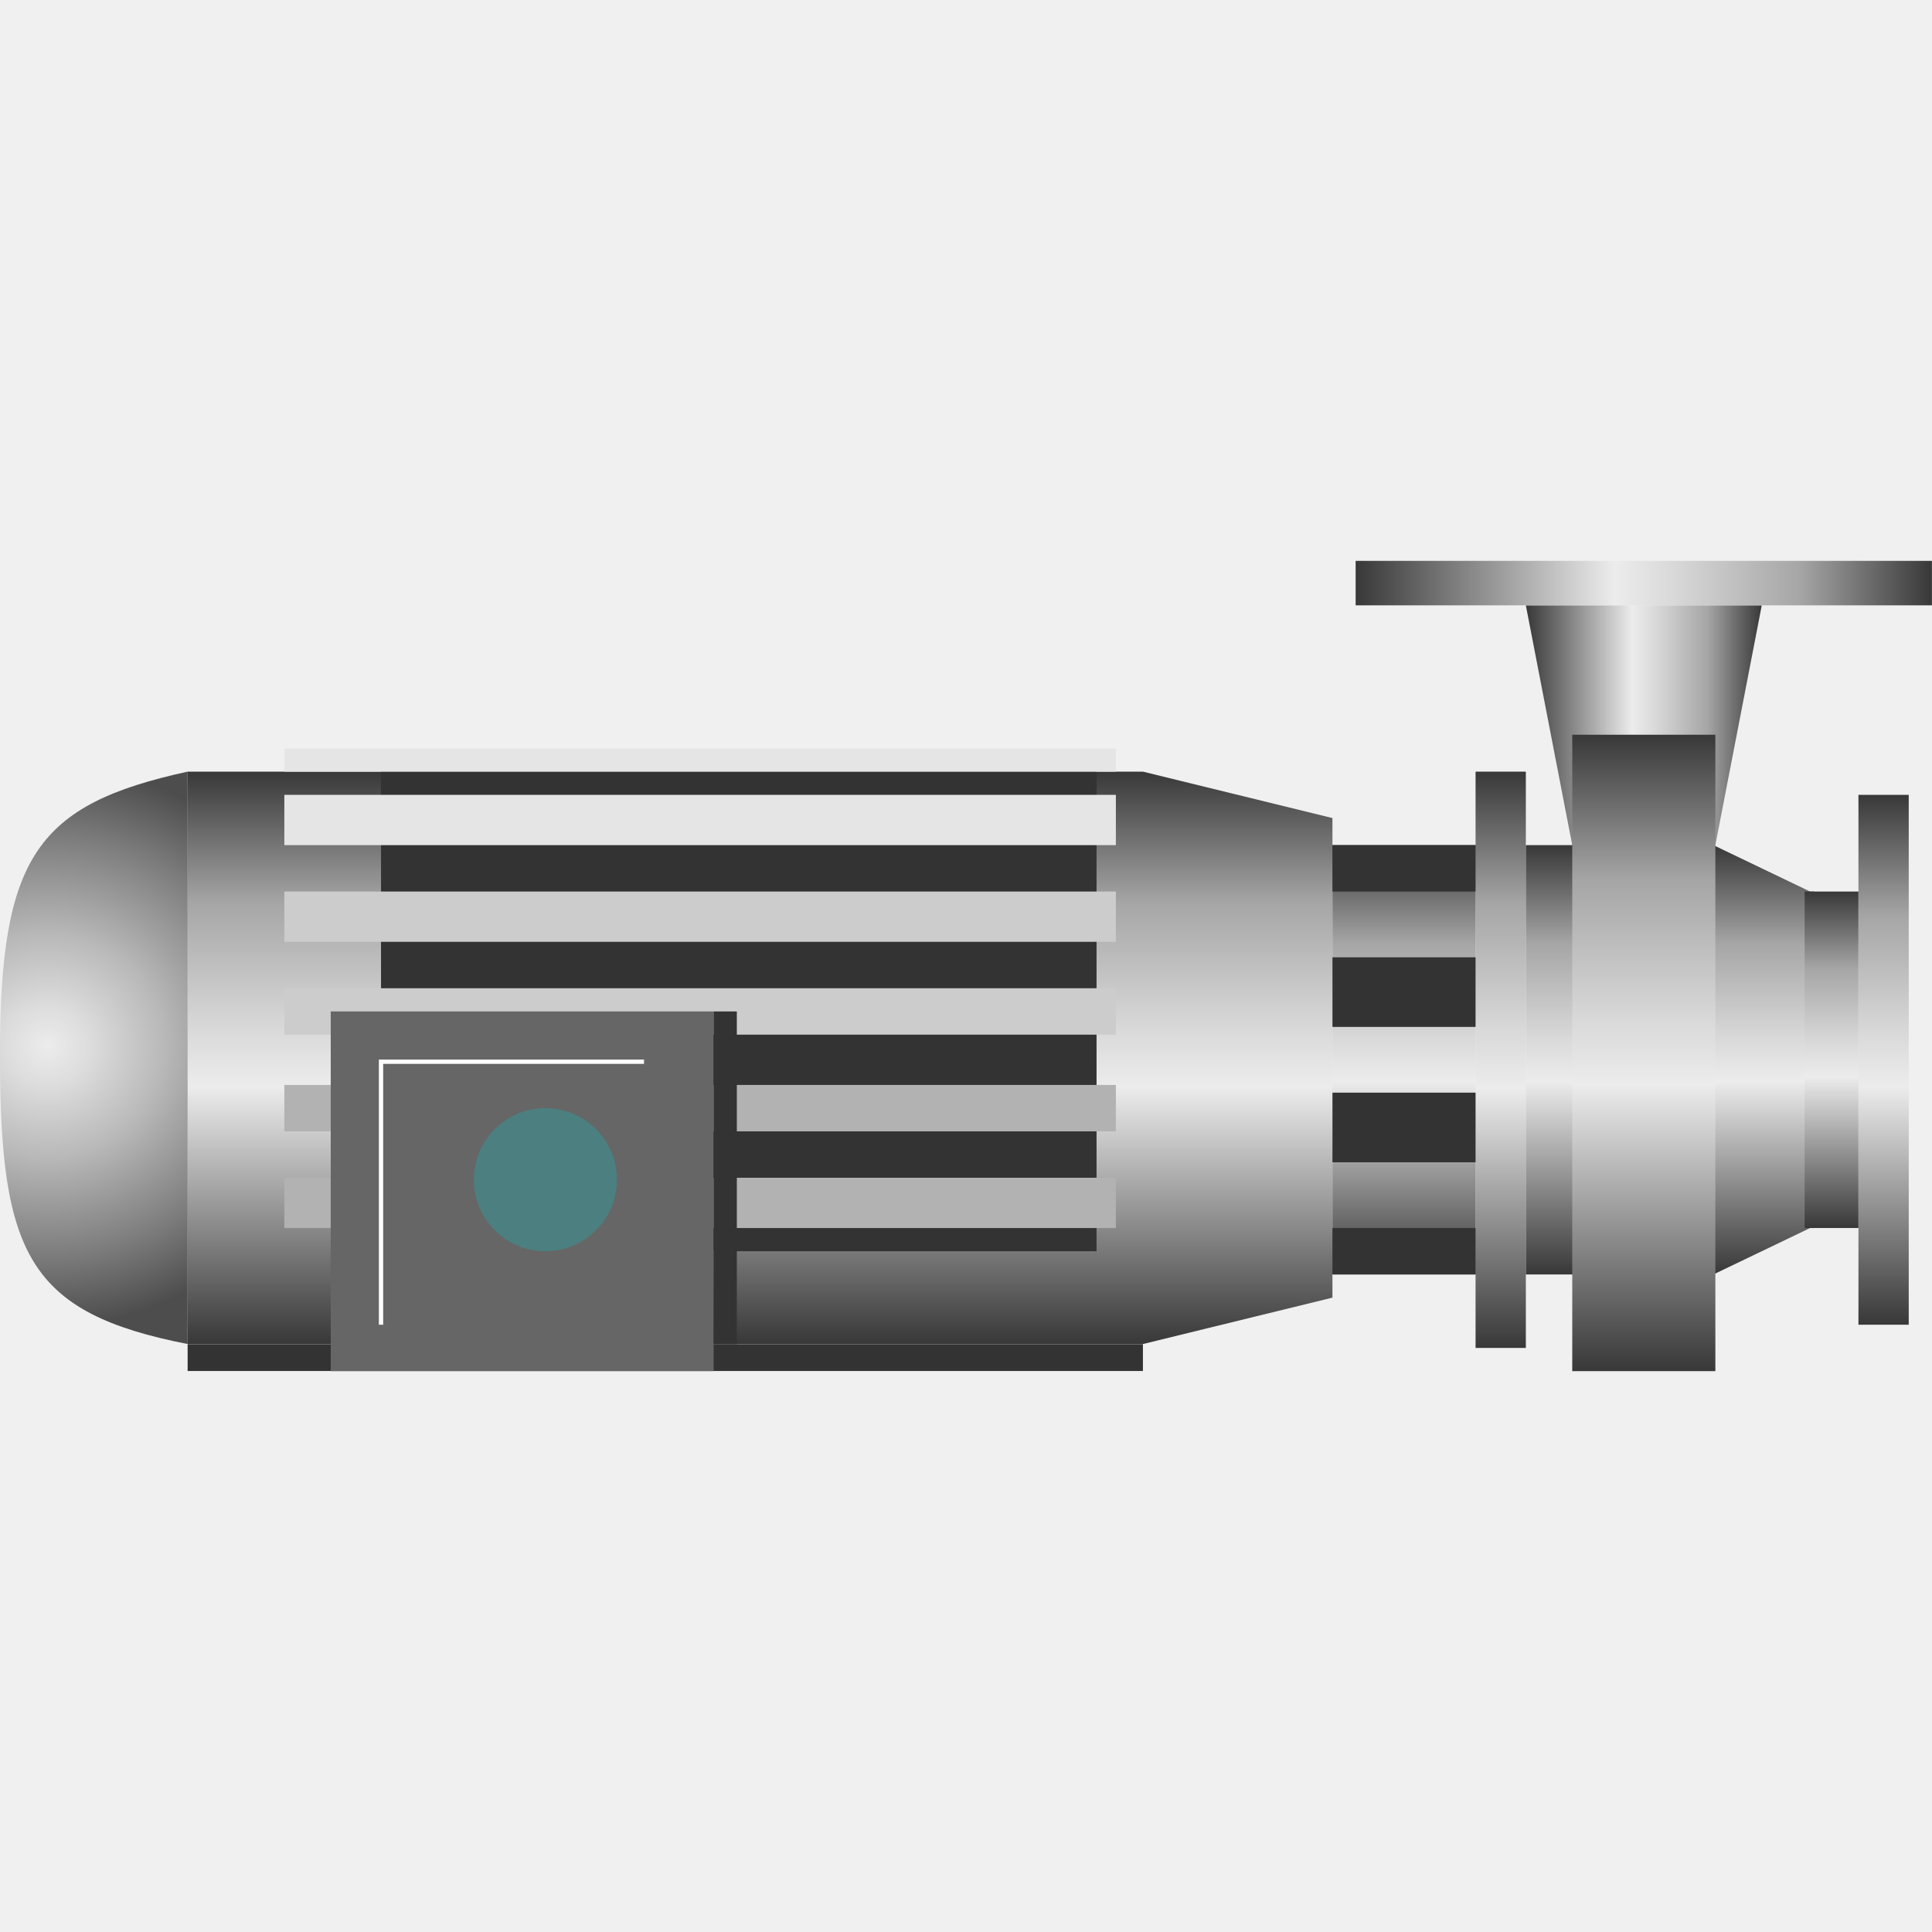
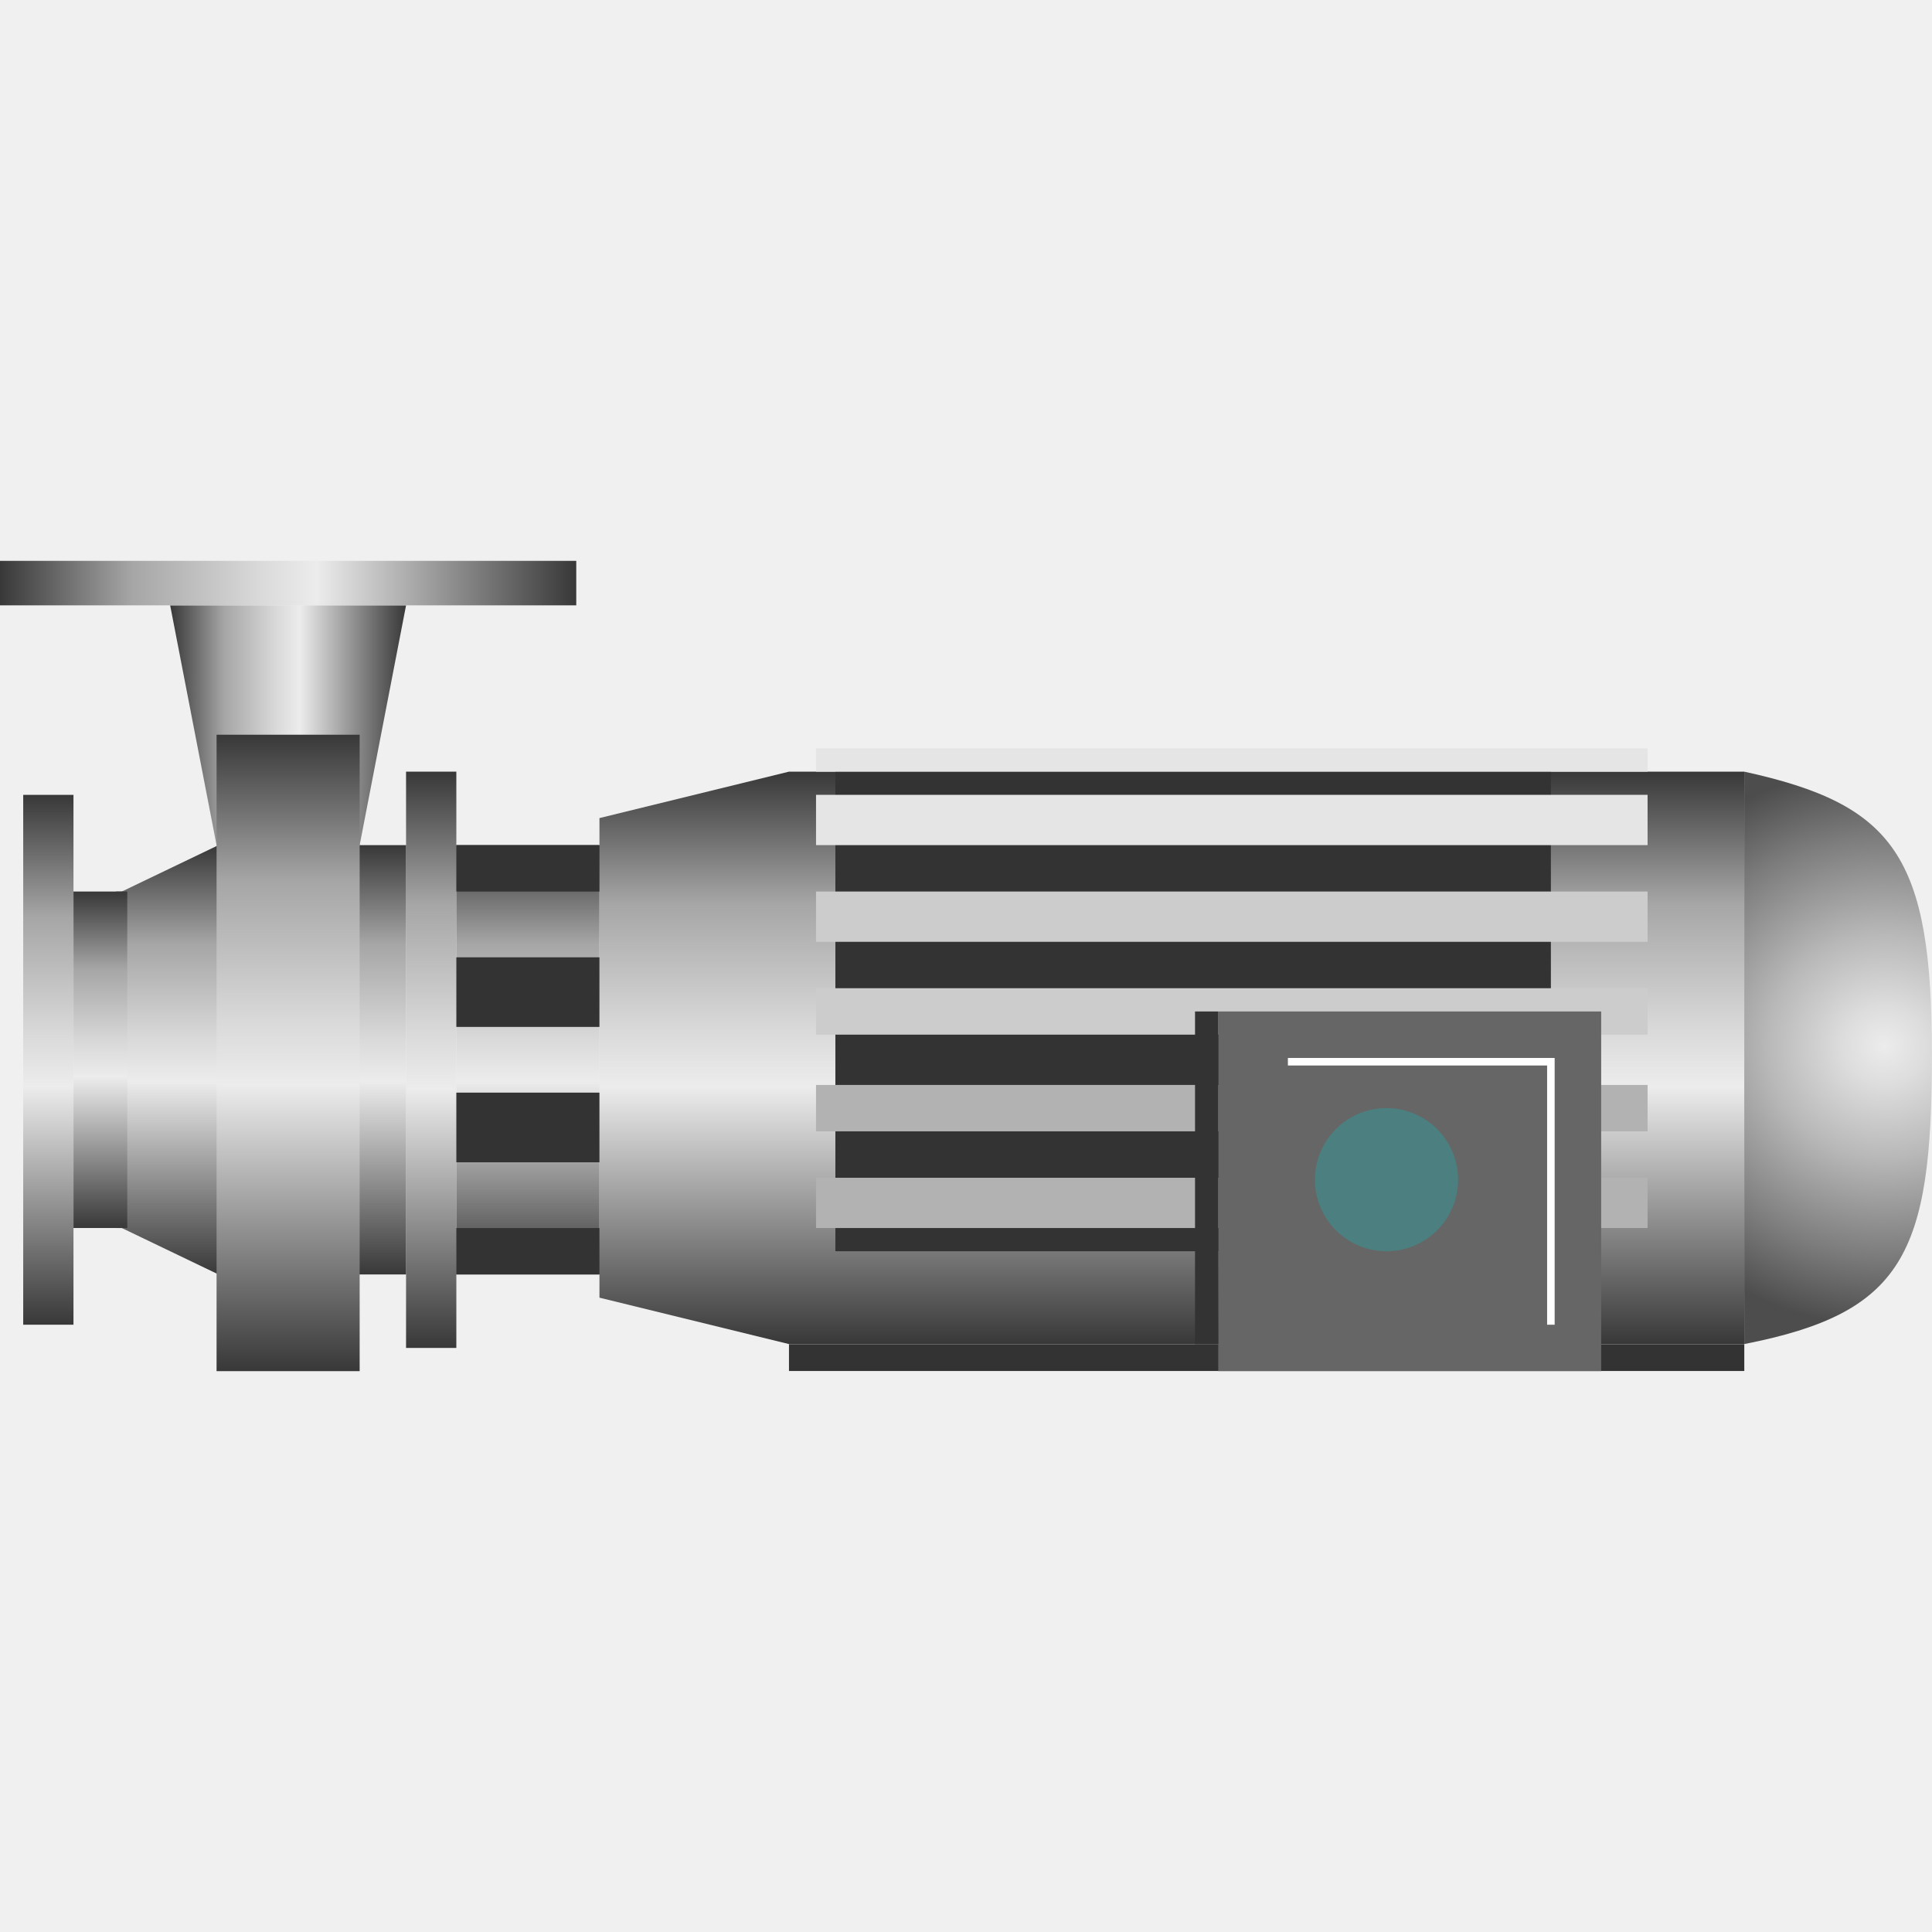
- <svg xmlns="http://www.w3.org/2000/svg" version="1.1" width="64px" height="64px" viewBox="0 0 112.5 47.182" enable-background="new 0 0 112.5 47.182" xml:space="preserve">
+ <svg xmlns="http://www.w3.org/2000/svg" version="1.1" id="Layer_1" x="0px" y="0px" width="64px" height="64px" viewBox="0 0 64 64" enable-background="new 0 0 64 64" xml:space="preserve">
  <g id="Group_SuctionFlange">
-     <linearGradient id="SVGID_1_" gradientUnits="userSpaceOnUse" x1="109.681" y1="44.48" x2="109.681" y2="13.626">
+     <linearGradient id="SVGID_1_" gradientUnits="userSpaceOnUse" x1="572.941" y1="-600.946" x2="572.941" y2="-570.092" gradientTransform="matrix(-0.5689 0 0 -0.5689 327.5415 -297.9875)">
      <stop offset="0" style="stop-color:#383838" />
      <stop offset="0.45" style="stop-color:#ECECEC" />
      <stop offset="0.55" style="stop-color:#D9D9D9" />
      <stop offset="0.76" style="stop-color:#A8A8A8" />
      <stop offset="0.77" style="stop-color:#A6A6A6" />
      <stop offset="1" style="stop-color:#383838" />
    </linearGradient>
-     <path fill="url(#SVGID_1_)" d="M108.217,13.625h2.928v30.854h-2.928V13.625" />
+     <path fill="url(#SVGID_1_)" d="M2.434,26.331v17.552H0.769V26.331H2.434" />
  </g>
  <g id="Group_PumpBody">
-     <linearGradient id="SVGID_2_" gradientUnits="userSpaceOnUse" x1="87.386" y1="45.831" x2="87.386" y2="12.274">
+     <linearGradient id="SVGID_2_" gradientUnits="userSpaceOnUse" x1="550.646" y1="-602.298" x2="550.646" y2="-568.742" gradientTransform="matrix(-0.5689 0 0 -0.5689 327.5415 -297.9875)">
      <stop offset="0" style="stop-color:#383838" />
      <stop offset="0.45" style="stop-color:#ECECEC" />
      <stop offset="0.55" style="stop-color:#D9D9D9" />
      <stop offset="0.76" style="stop-color:#A8A8A8" />
      <stop offset="0.77" style="stop-color:#A6A6A6" />
      <stop offset="1" style="stop-color:#383838" />
    </linearGradient>
-     <path fill="url(#SVGID_2_)" d="M85.922,12.274h2.928v33.557h-2.928V12.274" />
-     <linearGradient id="SVGID_3_" gradientUnits="userSpaceOnUse" x1="44.258" y1="45.605" x2="44.258" y2="12.274">
+     <path fill="url(#SVGID_2_)" d="M15.117,25.562v19.09h-1.666v-19.09H15.117" />
+     <linearGradient id="SVGID_3_" gradientUnits="userSpaceOnUse" x1="507.518" y1="-602.072" x2="507.518" y2="-568.742" gradientTransform="matrix(-0.5689 0 0 -0.5689 327.5415 -297.9875)">
      <stop offset="0" style="stop-color:#383838" />
      <stop offset="0.45" style="stop-color:#ECECEC" />
      <stop offset="0.55" style="stop-color:#D9D9D9" />
      <stop offset="0.76" style="stop-color:#A8A8A8" />
      <stop offset="0.77" style="stop-color:#A6A6A6" />
      <stop offset="1" style="stop-color:#383838" />
    </linearGradient>
-     <path fill="url(#SVGID_3_)" d="M10.926,45.604h55.626l11.036-2.702V14.977l-11.036-2.703H10.926V45.604z" />
-     <path fill="#333333" d="M10.926,45.612h55.626v1.562H10.926V45.612z" />
-     <radialGradient id="SVGID_4_" cx="-4.28" cy="55.684" r="5.307" gradientTransform="matrix(0 -3.069 3.2232 0 -176.714 15.116)" gradientUnits="userSpaceOnUse">
+     <path fill="url(#SVGID_3_)" d="M57.781,25.562H26.136L19.858,27.1v15.887l6.277,1.537h31.646V25.562z" />
+     <path fill="#333333" d="M57.781,45.416H26.136v-0.889h31.646V45.416z" />
+     <radialGradient id="SVGID_4_" cx="-229.98" cy="-122.34" r="5.307" gradientTransform="matrix(7.838586e-011 -1.7459 1.8336 8.232431e-011 286.7518 -366.8739)" gradientUnits="userSpaceOnUse">
      <stop offset="0" style="stop-color:#ECECEC" />
      <stop offset="0.14" style="stop-color:#DDDDDD" />
      <stop offset="0.4" style="stop-color:#B8B8B8" />
      <stop offset="0.75" style="stop-color:#7C7C7C" />
      <stop offset="1" style="stop-color:#4D4D4D" />
    </radialGradient>
-     <path fill="url(#SVGID_4_)" d="M10.926,45.604c-9.259-1.815-10.928-5.22-10.928-16.838c0-11.575,2.169-14.575,10.928-16.493" />
-     <linearGradient id="SVGID_5_" gradientUnits="userSpaceOnUse" x1="81.756" y1="41.552" x2="81.756" y2="16.553">
+     <path fill="url(#SVGID_4_)" d="M57.781,25.562c4.982,1.091,6.217,2.798,6.217,9.382c0,6.609-0.949,8.547-6.217,9.58" />
+     <linearGradient id="SVGID_5_" gradientUnits="userSpaceOnUse" x1="545.017" y1="-598.019" x2="545.017" y2="-573.02" gradientTransform="matrix(-0.5689 0 0 -0.5689 327.5415 -297.9875)">
      <stop offset="0" style="stop-color:#383838" />
      <stop offset="0.45" style="stop-color:#ECECEC" />
      <stop offset="0.55" style="stop-color:#D9D9D9" />
      <stop offset="0.76" style="stop-color:#A8A8A8" />
      <stop offset="0.77" style="stop-color:#A6A6A6" />
      <stop offset="1" style="stop-color:#383838" />
    </linearGradient>
-     <path fill="url(#SVGID_5_)" d="M77.589,16.553h8.333v24.999h-8.333V16.553z" />
+     <path fill="url(#SVGID_5_)" d="M19.857,42.218h-4.74V27.996h4.74V42.218z" />
  </g>
  <g id="Group_Heat_Sink_Shade">
-     <path fill="#333333" d="M22.187,12.274h41.665V40.2H22.187V12.274z" />
-     <path fill="#333333" d="M77.589,38.849h8.333v2.703h-8.333V38.849z" />
-     <path fill="#333333" d="M77.589,30.966h8.333v4.055h-8.333V30.966z" />
-     <path fill="#333333" d="M77.589,23.084h8.333v4.054h-8.333V23.084z" />
-     <path fill="#333333" d="M77.589,16.553h8.333v2.703h-8.333V16.553z" />
+     <path fill="#333333" d="M51.375,41.449H27.673V25.562h23.702V41.449z" />
+     <path fill="#333333" d="M19.857,42.218h-4.74V40.68h4.74V42.218z" />
+     <path fill="#333333" d="M19.857,38.502h-4.74v-2.307h4.74V38.502z" />
+     <path fill="#333333" d="M19.857,34.018h-4.74v-2.306h4.74V34.018z" />
+     <path fill="#333333" d="M19.857,29.534h-4.74v-1.538h4.74V29.534z" />
  </g>
  <g id="Group_HeatSink">
-     <path fill="#B2B2B2" d="M16.557,30.517h48.42v2.702h-48.42V30.517z" />
-     <path fill="#B2B2B2" d="M16.557,35.921h48.42v2.928h-48.42V35.921z" />
-     <path fill="#CCCCCC" d="M16.557,19.255h48.42v2.928h-48.42V19.255z" />
-     <path fill="#CCCCCC" d="M16.557,24.886h48.42v2.703h-48.42V24.886z" />
-     <path fill="#E5E5E5" d="M16.557,13.625h48.42v2.928h-48.42V13.625z" />
-     <path fill="#E5E5E5" d="M16.557,10.923h48.42v1.351h-48.42V10.923z" />
+     <path fill="#B2B2B2" d="M54.578,37.477H27.032v-1.537h27.546V37.477z" />
+     <path fill="#B2B2B2" d="M54.578,40.68H27.032v-1.665h27.546V40.68z" />
+     <path fill="#CCCCCC" d="M54.578,31.199H27.032v-1.666h27.546V31.199z" />
+     <path fill="#CCCCCC" d="M54.578,34.274H27.032v-1.538h27.546V34.274z" />
+     <path fill="#E5E5E5" d="M54.578,27.996H27.032v-1.666h27.546V27.996z" />
+     <path fill="#E5E5E5" d="M54.578,25.562H27.032v-0.769h27.546V25.562z" />
  </g>
  <g id="Group_DischargePipe">
-     <linearGradient id="SVGID_6_" gradientUnits="userSpaceOnUse" x1="88.85" y1="9.571" x2="102.587" y2="9.571">
+     <linearGradient id="SVGID_6_" gradientUnits="userSpaceOnUse" x1="552.112" y1="-566.038" x2="565.849" y2="-566.038" gradientTransform="matrix(-0.5689 0 0 -0.5689 327.5415 -297.9875)">
      <stop offset="0" style="stop-color:#383838" />
      <stop offset="0.45" style="stop-color:#ECECEC" />
      <stop offset="0.55" style="stop-color:#D9D9D9" />
      <stop offset="0.76" style="stop-color:#A8A8A8" />
      <stop offset="0.77" style="stop-color:#A6A6A6" />
      <stop offset="1" style="stop-color:#383838" />
    </linearGradient>
-     <path fill="url(#SVGID_6_)" d="M91.552,16.553L88.85,2.59h13.737l-2.702,13.963H91.552z" />
+     <path fill="url(#SVGID_6_)" d="M7.174,27.996l-1.537-7.943h7.814l-1.537,7.943H7.174z" />
  </g>
  <g id="Group_DischargeFlange">
-     <linearGradient id="SVGID_7_" gradientUnits="userSpaceOnUse" x1="78.939" y1="1.295" x2="112.496" y2="1.295">
+     <linearGradient id="SVGID_7_" gradientUnits="userSpaceOnUse" x1="542.202" y1="-557.761" x2="575.759" y2="-557.761" gradientTransform="matrix(-0.5689 0 0 -0.5689 327.5415 -297.9875)">
      <stop offset="0" style="stop-color:#383838" />
      <stop offset="0.45" style="stop-color:#ECECEC" />
      <stop offset="0.55" style="stop-color:#D9D9D9" />
      <stop offset="0.76" style="stop-color:#A8A8A8" />
      <stop offset="0.77" style="stop-color:#A6A6A6" />
      <stop offset="1" style="stop-color:#383838" />
    </linearGradient>
-     <path fill="url(#SVGID_7_)" d="M78.939,2.59V0h33.557v2.59H78.939" />
+     <path fill="url(#SVGID_7_)" d="M19.089,20.053h-19.09v-1.474h19.09V20.053" />
  </g>
  <g id="Group_Suction">
-     <linearGradient id="SVGID_8_" gradientUnits="userSpaceOnUse" x1="90.326" y1="41.552" x2="90.326" y2="16.553">
+     <linearGradient id="SVGID_8_" gradientUnits="userSpaceOnUse" x1="553.587" y1="-598.019" x2="553.587" y2="-573.02" gradientTransform="matrix(-0.5689 0 0 -0.5689 327.5415 -297.9875)">
      <stop offset="0" style="stop-color:#383838" />
      <stop offset="0.45" style="stop-color:#ECECEC" />
      <stop offset="0.55" style="stop-color:#D9D9D9" />
      <stop offset="0.76" style="stop-color:#A8A8A8" />
      <stop offset="0.77" style="stop-color:#A6A6A6" />
      <stop offset="1" style="stop-color:#383838" />
    </linearGradient>
-     <path fill="url(#SVGID_8_)" d="M88.85,16.553h2.952v24.999H88.85V16.553" />
-     <linearGradient id="SVGID_9_" gradientUnits="userSpaceOnUse" x1="102.586" y1="41.552" x2="102.586" y2="16.553">
+     <path fill="url(#SVGID_8_)" d="M13.451,27.996v14.222h-1.679V27.996H13.451" />
+     <linearGradient id="SVGID_9_" gradientUnits="userSpaceOnUse" x1="565.847" y1="-598.019" x2="565.847" y2="-573.02" gradientTransform="matrix(-0.5689 0 0 -0.5689 327.5415 -297.9875)">
      <stop offset="0" style="stop-color:#383838" />
      <stop offset="0.45" style="stop-color:#ECECEC" />
      <stop offset="0.55" style="stop-color:#D9D9D9" />
      <stop offset="0.76" style="stop-color:#A8A8A8" />
      <stop offset="0.77" style="stop-color:#A6A6A6" />
      <stop offset="1" style="stop-color:#383838" />
    </linearGradient>
-     <polygon fill="url(#SVGID_9_)" points="99.771,16.553 99.771,41.552 105.401,38.849 105.401,19.255  " />
-     <path fill="none" stroke="#4C4C4C" stroke-width="0.25" d="M105.515,38.849V19.255" />
-     <linearGradient id="SVGID_10_" gradientUnits="userSpaceOnUse" x1="95.719" y1="47.182" x2="95.719" y2="10.126">
+     <polygon fill="url(#SVGID_9_)" points="4.036,29.533 4.036,40.68 7.238,42.218 7.238,27.996  " />
+     <path fill="none" stroke="#4C4C4C" stroke-width="0.25" d="M3.971,29.533V40.68" />
+     <linearGradient id="SVGID_10_" gradientUnits="userSpaceOnUse" x1="558.98" y1="-603.65" x2="558.98" y2="-566.592" gradientTransform="matrix(-0.5689 0 0 -0.5689 327.5415 -297.9875)">
      <stop offset="0" style="stop-color:#383838" />
      <stop offset="0.45" style="stop-color:#ECECEC" />
      <stop offset="0.55" style="stop-color:#D9D9D9" />
      <stop offset="0.76" style="stop-color:#A8A8A8" />
      <stop offset="0.77" style="stop-color:#A6A6A6" />
      <stop offset="1" style="stop-color:#383838" />
    </linearGradient>
-     <path fill="url(#SVGID_10_)" d="M91.552,10.125h8.333v37.057h-8.333V10.125z" />
-     <linearGradient id="SVGID_11_" gradientUnits="userSpaceOnUse" x1="106.65" y1="38.849" x2="106.65" y2="19.256">
+     <path fill="url(#SVGID_10_)" d="M11.914,45.421h-4.74V24.339h4.74V45.421z" />
+     <linearGradient id="SVGID_11_" gradientUnits="userSpaceOnUse" x1="569.912" y1="-595.315" x2="569.912" y2="-575.722" gradientTransform="matrix(-0.5689 0 0 -0.5689 327.5415 -297.9875)">
      <stop offset="0" style="stop-color:#383838" />
      <stop offset="0.45" style="stop-color:#ECECEC" />
      <stop offset="0.55" style="stop-color:#D9D9D9" />
      <stop offset="0.76" style="stop-color:#A8A8A8" />
      <stop offset="0.77" style="stop-color:#A6A6A6" />
      <stop offset="1" style="stop-color:#383838" />
    </linearGradient>
-     <rect x="105.084" y="19.255" fill="url(#SVGID_11_)" width="3.133" height="19.593" />
+     <rect x="2.434" y="29.533" fill="url(#SVGID_11_)" width="1.782" height="11.146" />
  </g>
  <g id="Group_Box">
-     <path fill="#666666" d="M19.259,26.237h22.296v20.944H19.259V26.237z" />
-     <path fill="none" stroke="#FFFFFF" stroke-width="0.25" d="M22.187,44.479V29.165h15.314" />
-     <path fill="#333333" d="M41.555,26.237h1.351v19.375h-1.351V26.237z" />
+     <path fill="#666666" d="M53.041,45.42H40.357V33.506h12.684V45.42z" />
+     <path fill="none" stroke="#FFFFFF" stroke-width="0.25" d="M42.663,35.171h8.712v8.712" />
+     <path fill="#333333" d="M40.357,44.527h-0.77V33.506h0.77V44.527z" />
  </g>
  <g id="Group_WireBox_Sticker">
-     <circle fill="#4C7F7F" cx="31.758" cy="36.034" r="4.167" />
+     <circle fill="#4C7F7F" cx="45.93" cy="39.078" r="2.371" />
  </g>
</svg>
